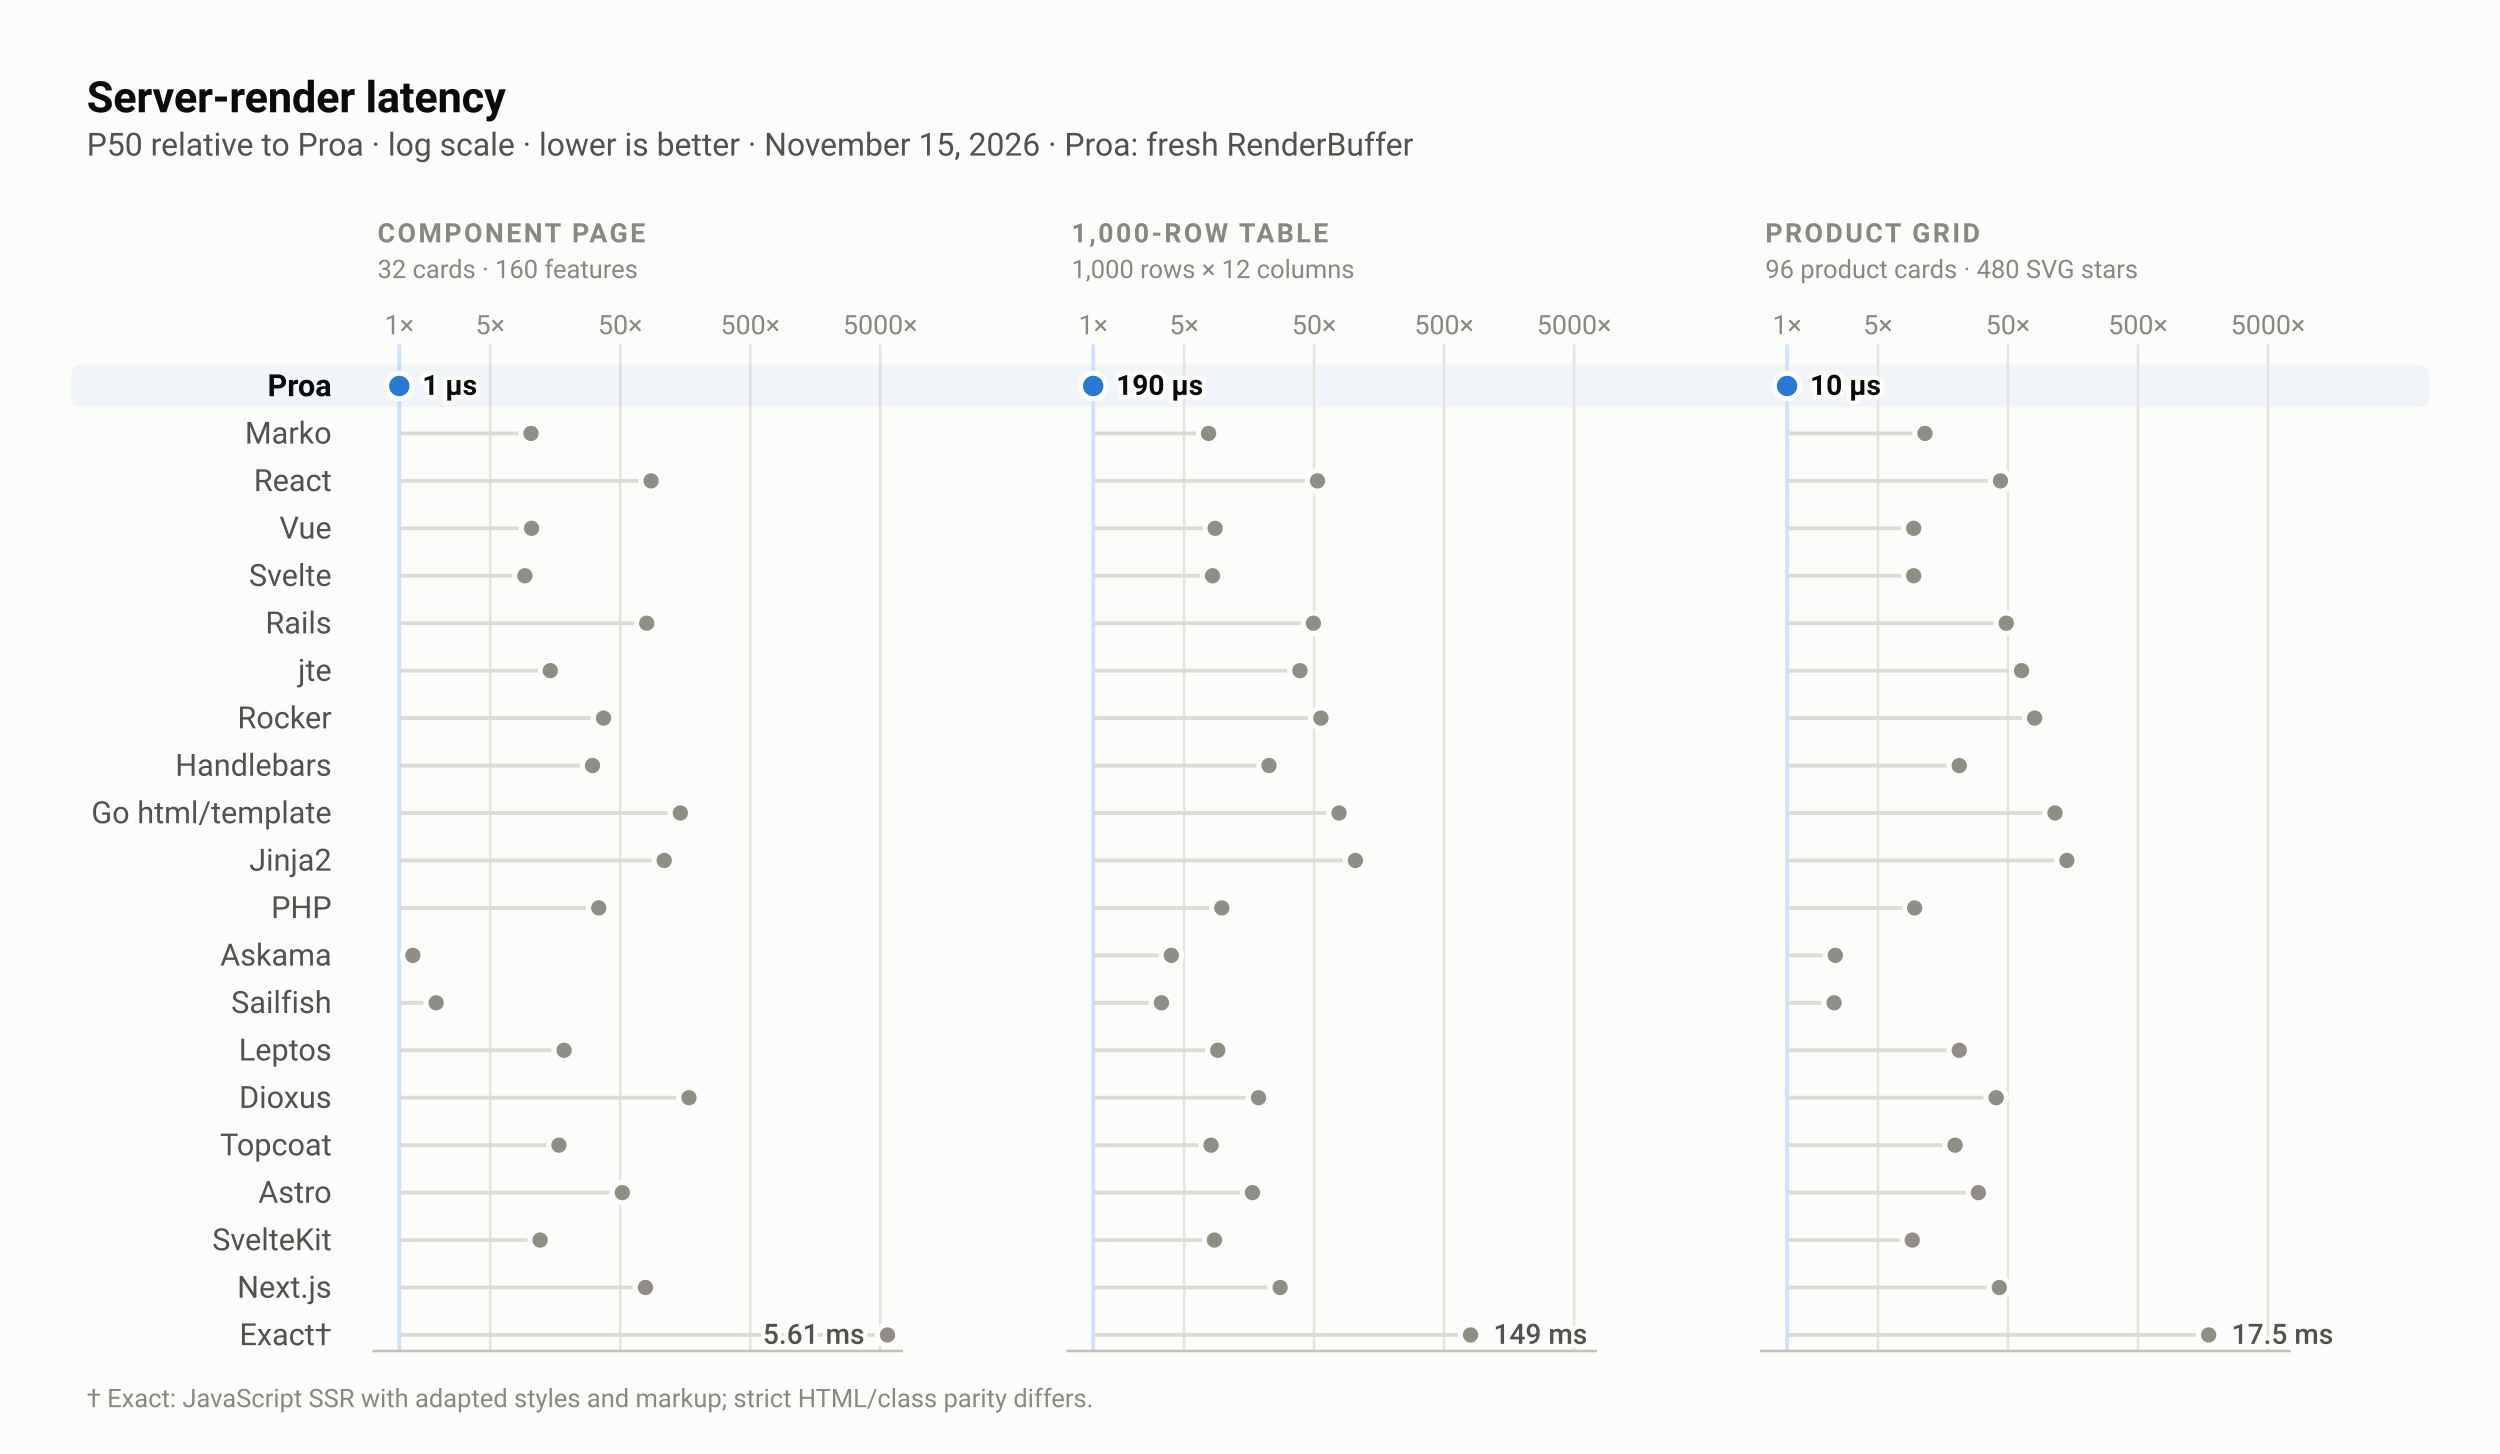
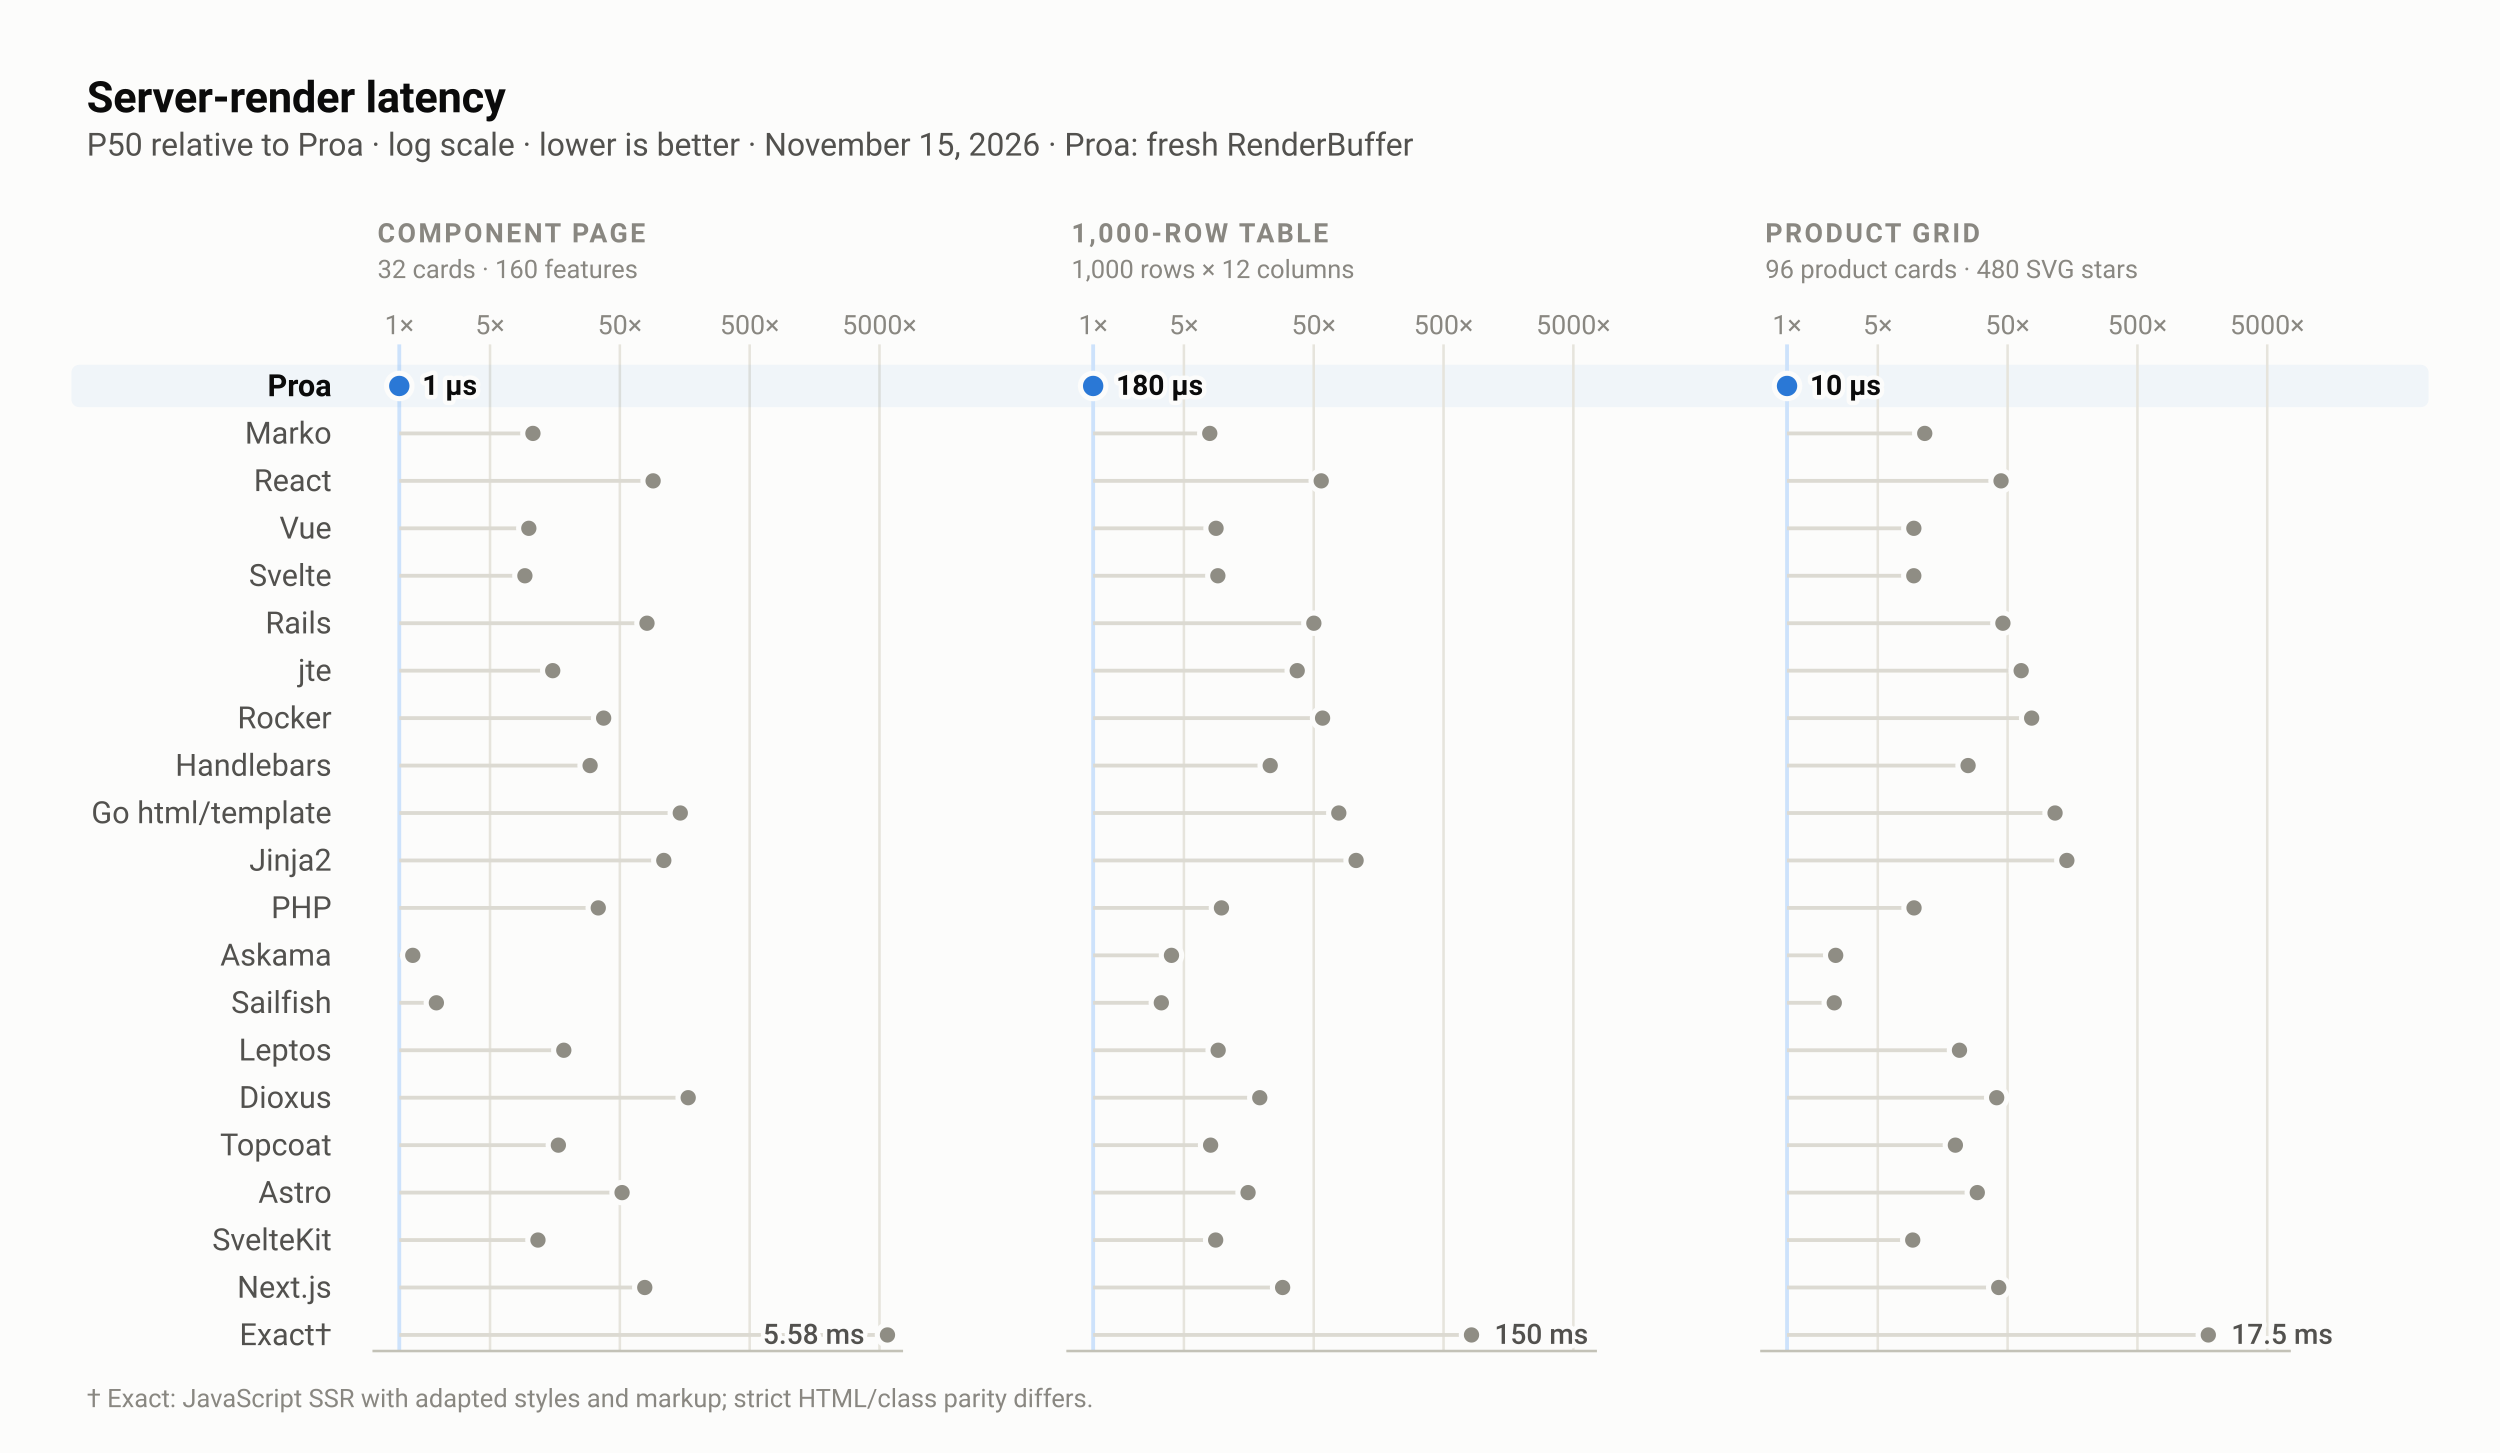
<svg xmlns="http://www.w3.org/2000/svg" width="980" height="569.6" viewBox="0 0 980 569.6" role="img" aria-labelledby="ttl dsc">
  <style>
  text { font-family: system-ui, -apple-system, "Segoe UI", Roboto, "Helvetica Neue", Arial, sans-serif; }
  .t   { font-size: 17px; font-weight: 600; fill: #0b0b0b; letter-spacing: -.005em; }
  .d   { font-size: 12.5px; font-weight: 400; fill: #52514e; }
  .eb  { font-size: 10.5px; font-weight: 600; fill: #898781; letter-spacing: .09em; }
  .cat { font-size: 12px; font-weight: 400; fill: #52514e; }
  .catb{ font-size: 12px; font-weight: 600; fill: #0b0b0b; }
  .lg  { font-size: 12px; font-weight: 400; fill: #52514e; }
  .tick{ font-size: 10.5px; font-weight: 400; fill: #898781; font-variant-numeric: tabular-nums; }
  .val { font-size: 11px; font-weight: 500; fill: #52514e; font-variant-numeric: tabular-nums;
         paint-order: stroke; stroke: #fcfcfb; stroke-width: 3.5px; stroke-linejoin: round; }
  .valb{ font-size: 11px; font-weight: 600; fill: #0b0b0b; font-variant-numeric: tabular-nums;
         paint-order: stroke; stroke: #fcfcfb; stroke-width: 3.5px; stroke-linejoin: round; }
  .valw{ font-size: 11px; font-weight: 600; fill: #fcfcfb; font-variant-numeric: tabular-nums; }
  .note{ font-size: 10px; font-weight: 400; fill: #898781; }
  .mono{ font-family: ui-monospace, SFMono-Regular, "SF Mono", Menlo, Consolas, monospace; }
  .end { text-anchor: end; }
  .mid { text-anchor: middle; }
</style>
  <rect width="980" height="569.6" fill="#fcfcfb" />
  <text x="34" y="44" class="t">Server-render latency</text>
  <text x="34" y="61" class="d">P50 relative to Proa · log scale · lower is better · November 15, 2026 · Proa: fresh RenderBuffer</text>
  <text x="148" y="95" class="eb">COMPONENT PAGE</text>
  <text x="148" y="109" class="note">32 cards · 160 features</text>
-   <path d="M156.54 135L156.54 529.6" stroke="#cde2fb" stroke-width="1.5" />
-   <text x="156.54" y="131" class="tick mid">1×</text>
-   <path d="M192.16 135L192.16 529.6" stroke="#e6e4dc" stroke-width="1" />
-   <text x="192.16" y="131" class="tick mid">5×</text>
-   <path d="M243.12 135L243.12 529.6" stroke="#e6e4dc" stroke-width="1" />
-   <text x="243.12" y="131" class="tick mid">50×</text>
-   <path d="M294.09 135L294.09 529.6" stroke="#e6e4dc" stroke-width="1" />
-   <text x="294.09" y="131" class="tick mid">500×</text>
-   <path d="M345.05 135L345.05 529.6" stroke="#e6e4dc" stroke-width="1" />
-   <text x="345.05" y="131" class="tick mid">5000×</text>
+   <path d="M156.52 135L156.52 529.6" stroke="#cde2fb" stroke-width="1.5" />
+   <text x="156.52" y="131" class="tick mid">1×</text>
+   <path d="M192.09 135L192.09 529.6" stroke="#e6e4dc" stroke-width="1" />
+   <text x="192.09" y="131" class="tick mid">5×</text>
+   <path d="M242.98 135L242.98 529.6" stroke="#e6e4dc" stroke-width="1" />
+   <text x="242.98" y="131" class="tick mid">50×</text>
+   <path d="M293.87 135L293.87 529.6" stroke="#e6e4dc" stroke-width="1" />
+   <text x="293.87" y="131" class="tick mid">500×</text>
+   <path d="M344.76 135L344.76 529.6" stroke="#e6e4dc" stroke-width="1" />
+   <text x="344.76" y="131" class="tick mid">5000×</text>
  <path d="M146 529.6L354 529.6" stroke="#c3c2b7" stroke-width="1" />
  <rect x="28" y="143" width="924" height="16.6" rx="3" fill="#2a78d6" opacity=".055" />
  <text x="130" y="155.3" class="catb end">Proa</text>
-   <circle cx="156.54" cy="151.3" r="5" fill="#2a78d6" stroke="#fcfcfb" stroke-width="2" />
+   <circle cx="156.52" cy="151.3" r="5" fill="#2a78d6" stroke="#fcfcfb" stroke-width="2" />
  <text x="130" y="173.9" class="cat end">Marko</text>
-   <path d="M156.54 169.9L208.15 169.9" stroke="#dcdad2" stroke-width="1.5" />
-   <circle cx="208.15" cy="169.9" r="4" fill="#8f8d84" stroke="#fcfcfb" stroke-width="2" />
+   <path d="M156.52 169.9L208.91 169.9" stroke="#dcdad2" stroke-width="1.5" />
+   <circle cx="208.91" cy="169.9" r="4" fill="#8f8d84" stroke="#fcfcfb" stroke-width="2" />
  <text x="130" y="192.5" class="cat end">React</text>
-   <path d="M156.54 188.5L255.23 188.5" stroke="#dcdad2" stroke-width="1.5" />
-   <circle cx="255.23" cy="188.5" r="4" fill="#8f8d84" stroke="#fcfcfb" stroke-width="2" />
+   <path d="M156.52 188.5L256.02 188.5" stroke="#dcdad2" stroke-width="1.5" />
+   <circle cx="256.02" cy="188.5" r="4" fill="#8f8d84" stroke="#fcfcfb" stroke-width="2" />
  <text x="130" y="211.1" class="cat end">Vue</text>
-   <path d="M156.54 207.1L208.37 207.1" stroke="#dcdad2" stroke-width="1.5" />
-   <circle cx="208.37" cy="207.1" r="4" fill="#8f8d84" stroke="#fcfcfb" stroke-width="2" />
+   <path d="M156.52 207.1L207.3 207.1" stroke="#dcdad2" stroke-width="1.5" />
+   <circle cx="207.3" cy="207.1" r="4" fill="#8f8d84" stroke="#fcfcfb" stroke-width="2" />
  <text x="130" y="229.7" class="cat end">Svelte</text>
-   <path d="M156.54 225.7L205.75 225.7" stroke="#dcdad2" stroke-width="1.5" />
-   <circle cx="205.75" cy="225.7" r="4" fill="#8f8d84" stroke="#fcfcfb" stroke-width="2" />
+   <path d="M156.52 225.7L205.76 225.7" stroke="#dcdad2" stroke-width="1.5" />
+   <circle cx="205.76" cy="225.7" r="4" fill="#8f8d84" stroke="#fcfcfb" stroke-width="2" />
  <text x="130" y="248.3" class="cat end">Rails</text>
-   <path d="M156.54 244.3L253.5 244.3" stroke="#dcdad2" stroke-width="1.5" />
-   <circle cx="253.5" cy="244.3" r="4" fill="#8f8d84" stroke="#fcfcfb" stroke-width="2" />
+   <path d="M156.52 244.3L253.62 244.3" stroke="#dcdad2" stroke-width="1.5" />
+   <circle cx="253.62" cy="244.3" r="4" fill="#8f8d84" stroke="#fcfcfb" stroke-width="2" />
  <text x="130" y="266.9" class="cat end">jte</text>
-   <path d="M156.54 262.9L215.72 262.9" stroke="#dcdad2" stroke-width="1.5" />
-   <circle cx="215.72" cy="262.9" r="4" fill="#8f8d84" stroke="#fcfcfb" stroke-width="2" />
+   <path d="M156.52 262.9L216.67 262.9" stroke="#dcdad2" stroke-width="1.5" />
+   <circle cx="216.67" cy="262.9" r="4" fill="#8f8d84" stroke="#fcfcfb" stroke-width="2" />
  <text x="130" y="285.5" class="cat end">Rocker</text>
-   <path d="M156.54 281.5L236.58 281.5" stroke="#dcdad2" stroke-width="1.5" />
-   <circle cx="236.58" cy="281.5" r="4" fill="#8f8d84" stroke="#fcfcfb" stroke-width="2" />
+   <path d="M156.52 281.5L236.63 281.5" stroke="#dcdad2" stroke-width="1.5" />
+   <circle cx="236.63" cy="281.5" r="4" fill="#8f8d84" stroke="#fcfcfb" stroke-width="2" />
  <text x="130" y="304.1" class="cat end">Handlebars</text>
-   <path d="M156.54 300.1L232.25 300.1" stroke="#dcdad2" stroke-width="1.5" />
-   <circle cx="232.25" cy="300.1" r="4" fill="#8f8d84" stroke="#fcfcfb" stroke-width="2" />
+   <path d="M156.52 300.1L231.32 300.1" stroke="#dcdad2" stroke-width="1.5" />
+   <circle cx="231.32" cy="300.1" r="4" fill="#8f8d84" stroke="#fcfcfb" stroke-width="2" />
  <text x="130" y="322.7" class="cat end">Go html/template</text>
-   <path d="M156.54 318.7L266.69 318.7" stroke="#dcdad2" stroke-width="1.5" />
-   <circle cx="266.69" cy="318.7" r="4" fill="#8f8d84" stroke="#fcfcfb" stroke-width="2" />
+   <path d="M156.52 318.7L266.67 318.7" stroke="#dcdad2" stroke-width="1.5" />
+   <circle cx="266.67" cy="318.7" r="4" fill="#8f8d84" stroke="#fcfcfb" stroke-width="2" />
  <text x="130" y="341.3" class="cat end">Jinja2</text>
-   <path d="M156.54 337.3L260.37 337.3" stroke="#dcdad2" stroke-width="1.5" />
-   <circle cx="260.37" cy="337.3" r="4" fill="#8f8d84" stroke="#fcfcfb" stroke-width="2" />
+   <path d="M156.52 337.3L260.21 337.3" stroke="#dcdad2" stroke-width="1.5" />
+   <circle cx="260.21" cy="337.3" r="4" fill="#8f8d84" stroke="#fcfcfb" stroke-width="2" />
  <text x="130" y="359.9" class="cat end">PHP</text>
-   <path d="M156.54 355.9L234.72 355.9" stroke="#dcdad2" stroke-width="1.5" />
-   <circle cx="234.72" cy="355.9" r="4" fill="#8f8d84" stroke="#fcfcfb" stroke-width="2" />
+   <path d="M156.52 355.9L234.52 355.9" stroke="#dcdad2" stroke-width="1.5" />
+   <circle cx="234.52" cy="355.9" r="4" fill="#8f8d84" stroke="#fcfcfb" stroke-width="2" />
  <text x="130" y="378.5" class="cat end">Askama</text>
-   <path d="M156.54 374.5L161.83 374.5" stroke="#dcdad2" stroke-width="1.5" />
-   <circle cx="161.83" cy="374.5" r="4" fill="#8f8d84" stroke="#fcfcfb" stroke-width="2" />
+   <path d="M156.52 374.5L161.81 374.5" stroke="#dcdad2" stroke-width="1.5" />
+   <circle cx="161.81" cy="374.5" r="4" fill="#8f8d84" stroke="#fcfcfb" stroke-width="2" />
  <text x="130" y="397.1" class="cat end">Sailfish</text>
-   <path d="M156.54 393.1L170.97 393.1" stroke="#dcdad2" stroke-width="1.5" />
-   <circle cx="170.97" cy="393.1" r="4" fill="#8f8d84" stroke="#fcfcfb" stroke-width="2" />
+   <path d="M156.52 393.1L171.06 393.1" stroke="#dcdad2" stroke-width="1.5" />
+   <circle cx="171.06" cy="393.1" r="4" fill="#8f8d84" stroke="#fcfcfb" stroke-width="2" />
  <text x="130" y="415.7" class="cat end">Leptos</text>
-   <path d="M156.54 411.7L221.12 411.7" stroke="#dcdad2" stroke-width="1.5" />
-   <circle cx="221.12" cy="411.7" r="4" fill="#8f8d84" stroke="#fcfcfb" stroke-width="2" />
+   <path d="M156.52 411.7L221.01 411.7" stroke="#dcdad2" stroke-width="1.5" />
+   <circle cx="221.01" cy="411.7" r="4" fill="#8f8d84" stroke="#fcfcfb" stroke-width="2" />
  <text x="130" y="434.3" class="cat end">Dioxus</text>
-   <path d="M156.54 430.3L270.08 430.3" stroke="#dcdad2" stroke-width="1.5" />
-   <circle cx="270.08" cy="430.3" r="4" fill="#8f8d84" stroke="#fcfcfb" stroke-width="2" />
+   <path d="M156.52 430.3L269.77 430.3" stroke="#dcdad2" stroke-width="1.5" />
+   <circle cx="269.77" cy="430.3" r="4" fill="#8f8d84" stroke="#fcfcfb" stroke-width="2" />
  <text x="130" y="452.9" class="cat end">Topcoat</text>
-   <path d="M156.54 448.9L219.11 448.9" stroke="#dcdad2" stroke-width="1.5" />
-   <circle cx="219.11" cy="448.9" r="4" fill="#8f8d84" stroke="#fcfcfb" stroke-width="2" />
+   <path d="M156.52 448.9L218.88 448.9" stroke="#dcdad2" stroke-width="1.5" />
+   <circle cx="218.88" cy="448.9" r="4" fill="#8f8d84" stroke="#fcfcfb" stroke-width="2" />
  <text x="130" y="471.5" class="cat end">Astro</text>
-   <path d="M156.54 467.5L243.95 467.5" stroke="#dcdad2" stroke-width="1.5" />
-   <circle cx="243.95" cy="467.5" r="4" fill="#8f8d84" stroke="#fcfcfb" stroke-width="2" />
+   <path d="M156.52 467.5L243.85 467.5" stroke="#dcdad2" stroke-width="1.5" />
+   <circle cx="243.85" cy="467.5" r="4" fill="#8f8d84" stroke="#fcfcfb" stroke-width="2" />
  <text x="130" y="490.1" class="cat end">SvelteKit</text>
-   <path d="M156.54 486.1L211.72 486.1" stroke="#dcdad2" stroke-width="1.5" />
-   <circle cx="211.72" cy="486.1" r="4" fill="#8f8d84" stroke="#fcfcfb" stroke-width="2" />
+   <path d="M156.52 486.1L210.88 486.1" stroke="#dcdad2" stroke-width="1.5" />
+   <circle cx="210.88" cy="486.1" r="4" fill="#8f8d84" stroke="#fcfcfb" stroke-width="2" />
  <text x="130" y="508.7" class="cat end">Next.js</text>
-   <path d="M156.54 504.7L253.02 504.7" stroke="#dcdad2" stroke-width="1.5" />
-   <circle cx="253.02" cy="504.7" r="4" fill="#8f8d84" stroke="#fcfcfb" stroke-width="2" />
+   <path d="M156.52 504.7L252.75 504.7" stroke="#dcdad2" stroke-width="1.5" />
+   <circle cx="252.75" cy="504.7" r="4" fill="#8f8d84" stroke="#fcfcfb" stroke-width="2" />
  <text x="130" y="527.3" class="cat end">Exact†</text>
-   <path d="M156.54 523.3L347.89 523.3" stroke="#dcdad2" stroke-width="1.5" />
+   <path d="M156.52 523.3L347.89 523.3" stroke="#dcdad2" stroke-width="1.5" />
  <circle cx="347.89" cy="523.3" r="4" fill="#8f8d84" stroke="#fcfcfb" stroke-width="2" />
-   <text x="165.54" y="154.8" class="valb">1 µs</text>
-   <text x="338.89" y="526.8" class="val end">5.61 ms</text>
+   <text x="165.52" y="154.8" class="valb">1 µs</text>
+   <text x="338.89" y="526.8" class="val end">5.58 ms</text>
  <text x="420" y="95" class="eb">1,000-ROW TABLE</text>
  <text x="420" y="109" class="note">1,000 rows × 12 columns</text>
-   <path d="M428.54 135L428.54 529.6" stroke="#cde2fb" stroke-width="1.5" />
-   <text x="428.54" y="131" class="tick mid">1×</text>
-   <path d="M464.16 135L464.16 529.6" stroke="#e6e4dc" stroke-width="1" />
-   <text x="464.16" y="131" class="tick mid">5×</text>
-   <path d="M515.12 135L515.12 529.6" stroke="#e6e4dc" stroke-width="1" />
-   <text x="515.12" y="131" class="tick mid">50×</text>
-   <path d="M566.09 135L566.09 529.6" stroke="#e6e4dc" stroke-width="1" />
-   <text x="566.09" y="131" class="tick mid">500×</text>
-   <path d="M617.05 135L617.05 529.6" stroke="#e6e4dc" stroke-width="1" />
-   <text x="617.05" y="131" class="tick mid">5000×</text>
+   <path d="M428.52 135L428.52 529.6" stroke="#cde2fb" stroke-width="1.5" />
+   <text x="428.52" y="131" class="tick mid">1×</text>
+   <path d="M464.09 135L464.09 529.6" stroke="#e6e4dc" stroke-width="1" />
+   <text x="464.09" y="131" class="tick mid">5×</text>
+   <path d="M514.98 135L514.98 529.6" stroke="#e6e4dc" stroke-width="1" />
+   <text x="514.98" y="131" class="tick mid">50×</text>
+   <path d="M565.87 135L565.87 529.6" stroke="#e6e4dc" stroke-width="1" />
+   <text x="565.87" y="131" class="tick mid">500×</text>
+   <path d="M616.76 135L616.76 529.6" stroke="#e6e4dc" stroke-width="1" />
+   <text x="616.76" y="131" class="tick mid">5000×</text>
  <path d="M418 529.6L626 529.6" stroke="#c3c2b7" stroke-width="1" />
-   <circle cx="428.54" cy="151.3" r="5" fill="#2a78d6" stroke="#fcfcfb" stroke-width="2" />
-   <path d="M428.54 169.9L473.77 169.9" stroke="#dcdad2" stroke-width="1.5" />
-   <circle cx="473.77" cy="169.9" r="4" fill="#8f8d84" stroke="#fcfcfb" stroke-width="2" />
-   <path d="M428.54 188.5L516.45 188.5" stroke="#dcdad2" stroke-width="1.5" />
-   <circle cx="516.45" cy="188.5" r="4" fill="#8f8d84" stroke="#fcfcfb" stroke-width="2" />
-   <path d="M428.54 207.1L476.34 207.1" stroke="#dcdad2" stroke-width="1.5" />
-   <circle cx="476.34" cy="207.1" r="4" fill="#8f8d84" stroke="#fcfcfb" stroke-width="2" />
-   <path d="M428.54 225.7L475.32 225.7" stroke="#dcdad2" stroke-width="1.5" />
-   <circle cx="475.32" cy="225.7" r="4" fill="#8f8d84" stroke="#fcfcfb" stroke-width="2" />
-   <path d="M428.54 244.3L514.85 244.3" stroke="#dcdad2" stroke-width="1.5" />
-   <circle cx="514.85" cy="244.3" r="4" fill="#8f8d84" stroke="#fcfcfb" stroke-width="2" />
-   <path d="M428.54 262.9L509.57 262.9" stroke="#dcdad2" stroke-width="1.5" />
-   <circle cx="509.57" cy="262.9" r="4" fill="#8f8d84" stroke="#fcfcfb" stroke-width="2" />
-   <path d="M428.54 281.5L517.79 281.5" stroke="#dcdad2" stroke-width="1.5" />
-   <circle cx="517.79" cy="281.5" r="4" fill="#8f8d84" stroke="#fcfcfb" stroke-width="2" />
-   <path d="M428.54 300.1L497.45 300.1" stroke="#dcdad2" stroke-width="1.5" />
-   <circle cx="497.45" cy="300.1" r="4" fill="#8f8d84" stroke="#fcfcfb" stroke-width="2" />
-   <path d="M428.54 318.7L524.91 318.7" stroke="#dcdad2" stroke-width="1.5" />
-   <circle cx="524.91" cy="318.7" r="4" fill="#8f8d84" stroke="#fcfcfb" stroke-width="2" />
-   <path d="M428.54 337.3L531.33 337.3" stroke="#dcdad2" stroke-width="1.5" />
-   <circle cx="531.33" cy="337.3" r="4" fill="#8f8d84" stroke="#fcfcfb" stroke-width="2" />
-   <path d="M428.54 355.9L478.96 355.9" stroke="#dcdad2" stroke-width="1.5" />
-   <circle cx="478.96" cy="355.9" r="4" fill="#8f8d84" stroke="#fcfcfb" stroke-width="2" />
-   <path d="M428.54 374.5L459.16 374.5" stroke="#dcdad2" stroke-width="1.5" />
-   <circle cx="459.16" cy="374.5" r="4" fill="#8f8d84" stroke="#fcfcfb" stroke-width="2" />
-   <path d="M428.54 393.1L455.29 393.1" stroke="#dcdad2" stroke-width="1.5" />
-   <circle cx="455.29" cy="393.1" r="4" fill="#8f8d84" stroke="#fcfcfb" stroke-width="2" />
-   <path d="M428.54 411.7L477.36 411.7" stroke="#dcdad2" stroke-width="1.5" />
-   <circle cx="477.36" cy="411.7" r="4" fill="#8f8d84" stroke="#fcfcfb" stroke-width="2" />
-   <path d="M428.54 430.3L493.35 430.3" stroke="#dcdad2" stroke-width="1.5" />
-   <circle cx="493.35" cy="430.3" r="4" fill="#8f8d84" stroke="#fcfcfb" stroke-width="2" />
-   <path d="M428.54 448.9L474.73 448.9" stroke="#dcdad2" stroke-width="1.5" />
-   <circle cx="474.73" cy="448.9" r="4" fill="#8f8d84" stroke="#fcfcfb" stroke-width="2" />
-   <path d="M428.54 467.5L490.98 467.5" stroke="#dcdad2" stroke-width="1.5" />
-   <circle cx="490.98" cy="467.5" r="4" fill="#8f8d84" stroke="#fcfcfb" stroke-width="2" />
-   <path d="M428.54 486.1L476.06 486.1" stroke="#dcdad2" stroke-width="1.5" />
-   <circle cx="476.06" cy="486.1" r="4" fill="#8f8d84" stroke="#fcfcfb" stroke-width="2" />
-   <path d="M428.54 504.7L501.81 504.7" stroke="#dcdad2" stroke-width="1.5" />
-   <circle cx="501.81" cy="504.7" r="4" fill="#8f8d84" stroke="#fcfcfb" stroke-width="2" />
-   <path d="M428.54 523.3L576.46 523.3" stroke="#dcdad2" stroke-width="1.5" />
-   <circle cx="576.46" cy="523.3" r="4" fill="#8f8d84" stroke="#fcfcfb" stroke-width="2" />
-   <text x="437.54" y="154.8" class="valb">190 µs</text>
-   <text x="585.46" y="526.8" class="val">149 ms</text>
+   <circle cx="428.52" cy="151.3" r="5" fill="#2a78d6" stroke="#fcfcfb" stroke-width="2" />
+   <path d="M428.52 169.9L474.23 169.9" stroke="#dcdad2" stroke-width="1.5" />
+   <circle cx="474.23" cy="169.9" r="4" fill="#8f8d84" stroke="#fcfcfb" stroke-width="2" />
+   <path d="M428.52 188.5L517.92 188.5" stroke="#dcdad2" stroke-width="1.5" />
+   <circle cx="517.92" cy="188.5" r="4" fill="#8f8d84" stroke="#fcfcfb" stroke-width="2" />
+   <path d="M428.52 207.1L476.69 207.1" stroke="#dcdad2" stroke-width="1.5" />
+   <circle cx="476.69" cy="207.1" r="4" fill="#8f8d84" stroke="#fcfcfb" stroke-width="2" />
+   <path d="M428.52 225.7L477.4 225.7" stroke="#dcdad2" stroke-width="1.5" />
+   <circle cx="477.4" cy="225.7" r="4" fill="#8f8d84" stroke="#fcfcfb" stroke-width="2" />
+   <path d="M428.52 244.3L515.03 244.3" stroke="#dcdad2" stroke-width="1.5" />
+   <circle cx="515.03" cy="244.3" r="4" fill="#8f8d84" stroke="#fcfcfb" stroke-width="2" />
+   <path d="M428.52 262.9L508.51 262.9" stroke="#dcdad2" stroke-width="1.5" />
+   <circle cx="508.51" cy="262.9" r="4" fill="#8f8d84" stroke="#fcfcfb" stroke-width="2" />
+   <path d="M428.52 281.5L518.45 281.5" stroke="#dcdad2" stroke-width="1.5" />
+   <circle cx="518.45" cy="281.5" r="4" fill="#8f8d84" stroke="#fcfcfb" stroke-width="2" />
+   <path d="M428.52 300.1L497.92 300.1" stroke="#dcdad2" stroke-width="1.5" />
+   <circle cx="497.92" cy="300.1" r="4" fill="#8f8d84" stroke="#fcfcfb" stroke-width="2" />
+   <path d="M428.52 318.7L524.81 318.7" stroke="#dcdad2" stroke-width="1.5" />
+   <circle cx="524.81" cy="318.7" r="4" fill="#8f8d84" stroke="#fcfcfb" stroke-width="2" />
+   <path d="M428.52 337.3L531.59 337.3" stroke="#dcdad2" stroke-width="1.5" />
+   <circle cx="531.59" cy="337.3" r="4" fill="#8f8d84" stroke="#fcfcfb" stroke-width="2" />
+   <path d="M428.52 355.9L478.81 355.9" stroke="#dcdad2" stroke-width="1.5" />
+   <circle cx="478.81" cy="355.9" r="4" fill="#8f8d84" stroke="#fcfcfb" stroke-width="2" />
+   <path d="M428.52 374.5L459.22 374.5" stroke="#dcdad2" stroke-width="1.5" />
+   <circle cx="459.22" cy="374.5" r="4" fill="#8f8d84" stroke="#fcfcfb" stroke-width="2" />
+   <path d="M428.52 393.1L455.24 393.1" stroke="#dcdad2" stroke-width="1.5" />
+   <circle cx="455.24" cy="393.1" r="4" fill="#8f8d84" stroke="#fcfcfb" stroke-width="2" />
+   <path d="M428.52 411.7L477.52 411.7" stroke="#dcdad2" stroke-width="1.5" />
+   <circle cx="477.52" cy="411.7" r="4" fill="#8f8d84" stroke="#fcfcfb" stroke-width="2" />
+   <path d="M428.52 430.3L493.83 430.3" stroke="#dcdad2" stroke-width="1.5" />
+   <circle cx="493.83" cy="430.3" r="4" fill="#8f8d84" stroke="#fcfcfb" stroke-width="2" />
+   <path d="M428.52 448.9L474.56 448.9" stroke="#dcdad2" stroke-width="1.5" />
+   <circle cx="474.56" cy="448.9" r="4" fill="#8f8d84" stroke="#fcfcfb" stroke-width="2" />
+   <path d="M428.52 467.5L489.24 467.5" stroke="#dcdad2" stroke-width="1.5" />
+   <circle cx="489.24" cy="467.5" r="4" fill="#8f8d84" stroke="#fcfcfb" stroke-width="2" />
+   <path d="M428.52 486.1L476.54 486.1" stroke="#dcdad2" stroke-width="1.5" />
+   <circle cx="476.54" cy="486.1" r="4" fill="#8f8d84" stroke="#fcfcfb" stroke-width="2" />
+   <path d="M428.52 504.7L502.79 504.7" stroke="#dcdad2" stroke-width="1.5" />
+   <circle cx="502.79" cy="504.7" r="4" fill="#8f8d84" stroke="#fcfcfb" stroke-width="2" />
+   <path d="M428.52 523.3L576.83 523.3" stroke="#dcdad2" stroke-width="1.5" />
+   <circle cx="576.83" cy="523.3" r="4" fill="#8f8d84" stroke="#fcfcfb" stroke-width="2" />
+   <text x="437.52" y="154.8" class="valb">180 µs</text>
+   <text x="585.83" y="526.8" class="val">150 ms</text>
  <text x="692" y="95" class="eb">PRODUCT GRID</text>
  <text x="692" y="109" class="note">96 product cards · 480 SVG stars</text>
-   <path d="M700.54 135L700.54 529.6" stroke="#cde2fb" stroke-width="1.5" />
-   <text x="700.54" y="131" class="tick mid">1×</text>
-   <path d="M736.16 135L736.16 529.6" stroke="#e6e4dc" stroke-width="1" />
-   <text x="736.16" y="131" class="tick mid">5×</text>
-   <path d="M787.12 135L787.12 529.6" stroke="#e6e4dc" stroke-width="1" />
-   <text x="787.12" y="131" class="tick mid">50×</text>
-   <path d="M838.09 135L838.09 529.6" stroke="#e6e4dc" stroke-width="1" />
-   <text x="838.09" y="131" class="tick mid">500×</text>
-   <path d="M889.05 135L889.05 529.6" stroke="#e6e4dc" stroke-width="1" />
-   <text x="889.05" y="131" class="tick mid">5000×</text>
+   <path d="M700.52 135L700.52 529.6" stroke="#cde2fb" stroke-width="1.5" />
+   <text x="700.52" y="131" class="tick mid">1×</text>
+   <path d="M736.09 135L736.09 529.6" stroke="#e6e4dc" stroke-width="1" />
+   <text x="736.09" y="131" class="tick mid">5×</text>
+   <path d="M786.98 135L786.98 529.6" stroke="#e6e4dc" stroke-width="1" />
+   <text x="786.98" y="131" class="tick mid">50×</text>
+   <path d="M837.87 135L837.87 529.6" stroke="#e6e4dc" stroke-width="1" />
+   <text x="837.87" y="131" class="tick mid">500×</text>
+   <path d="M888.76 135L888.76 529.6" stroke="#e6e4dc" stroke-width="1" />
+   <text x="888.76" y="131" class="tick mid">5000×</text>
  <path d="M690 529.6L898 529.6" stroke="#c3c2b7" stroke-width="1" />
-   <circle cx="700.54" cy="151.3" r="5" fill="#2a78d6" stroke="#fcfcfb" stroke-width="2" />
-   <path d="M700.54 169.9L754.59 169.9" stroke="#dcdad2" stroke-width="1.5" />
-   <circle cx="754.59" cy="169.9" r="4" fill="#8f8d84" stroke="#fcfcfb" stroke-width="2" />
-   <path d="M700.54 188.5L784.19 188.5" stroke="#dcdad2" stroke-width="1.5" />
-   <circle cx="784.19" cy="188.5" r="4" fill="#8f8d84" stroke="#fcfcfb" stroke-width="2" />
-   <path d="M700.54 207.1L750.18 207.1" stroke="#dcdad2" stroke-width="1.5" />
-   <circle cx="750.18" cy="207.1" r="4" fill="#8f8d84" stroke="#fcfcfb" stroke-width="2" />
-   <path d="M700.54 225.7L750.18 225.7" stroke="#dcdad2" stroke-width="1.5" />
-   <circle cx="750.18" cy="225.7" r="4" fill="#8f8d84" stroke="#fcfcfb" stroke-width="2" />
-   <path d="M700.54 244.3L786.45 244.3" stroke="#dcdad2" stroke-width="1.5" />
-   <circle cx="786.45" cy="244.3" r="4" fill="#8f8d84" stroke="#fcfcfb" stroke-width="2" />
-   <path d="M700.54 262.9L792.45 262.9" stroke="#dcdad2" stroke-width="1.5" />
-   <circle cx="792.45" cy="262.9" r="4" fill="#8f8d84" stroke="#fcfcfb" stroke-width="2" />
-   <path d="M700.54 281.5L797.58 281.5" stroke="#dcdad2" stroke-width="1.5" />
-   <circle cx="797.58" cy="281.5" r="4" fill="#8f8d84" stroke="#fcfcfb" stroke-width="2" />
-   <path d="M700.54 300.1L768.03 300.1" stroke="#dcdad2" stroke-width="1.5" />
-   <circle cx="768.03" cy="300.1" r="4" fill="#8f8d84" stroke="#fcfcfb" stroke-width="2" />
-   <path d="M700.54 318.7L805.56 318.7" stroke="#dcdad2" stroke-width="1.5" />
-   <circle cx="805.56" cy="318.7" r="4" fill="#8f8d84" stroke="#fcfcfb" stroke-width="2" />
-   <path d="M700.54 337.3L810.22 337.3" stroke="#dcdad2" stroke-width="1.5" />
-   <circle cx="810.22" cy="337.3" r="4" fill="#8f8d84" stroke="#fcfcfb" stroke-width="2" />
-   <path d="M700.54 355.9L750.53 355.9" stroke="#dcdad2" stroke-width="1.5" />
-   <circle cx="750.53" cy="355.9" r="4" fill="#8f8d84" stroke="#fcfcfb" stroke-width="2" />
-   <path d="M700.54 374.5L719.45 374.5" stroke="#dcdad2" stroke-width="1.5" />
-   <circle cx="719.45" cy="374.5" r="4" fill="#8f8d84" stroke="#fcfcfb" stroke-width="2" />
-   <path d="M700.54 393.1L718.97 393.1" stroke="#dcdad2" stroke-width="1.5" />
-   <circle cx="718.97" cy="393.1" r="4" fill="#8f8d84" stroke="#fcfcfb" stroke-width="2" />
-   <path d="M700.54 411.7L768.03 411.7" stroke="#dcdad2" stroke-width="1.5" />
-   <circle cx="768.03" cy="411.7" r="4" fill="#8f8d84" stroke="#fcfcfb" stroke-width="2" />
-   <path d="M700.54 430.3L782.51 430.3" stroke="#dcdad2" stroke-width="1.5" />
-   <circle cx="782.51" cy="430.3" r="4" fill="#8f8d84" stroke="#fcfcfb" stroke-width="2" />
-   <path d="M700.54 448.9L766.39 448.9" stroke="#dcdad2" stroke-width="1.5" />
-   <circle cx="766.39" cy="448.9" r="4" fill="#8f8d84" stroke="#fcfcfb" stroke-width="2" />
-   <path d="M700.54 467.5L775.52 467.5" stroke="#dcdad2" stroke-width="1.5" />
-   <circle cx="775.52" cy="467.5" r="4" fill="#8f8d84" stroke="#fcfcfb" stroke-width="2" />
-   <path d="M700.54 486.1L749.61 486.1" stroke="#dcdad2" stroke-width="1.5" />
-   <circle cx="749.61" cy="486.1" r="4" fill="#8f8d84" stroke="#fcfcfb" stroke-width="2" />
-   <path d="M700.54 504.7L783.73 504.7" stroke="#dcdad2" stroke-width="1.5" />
-   <circle cx="783.73" cy="504.7" r="4" fill="#8f8d84" stroke="#fcfcfb" stroke-width="2" />
-   <path d="M700.54 523.3L865.81 523.3" stroke="#dcdad2" stroke-width="1.5" />
-   <circle cx="865.81" cy="523.3" r="4" fill="#8f8d84" stroke="#fcfcfb" stroke-width="2" />
-   <text x="709.54" y="154.8" class="valb">10 µs</text>
-   <text x="874.81" y="526.8" class="val">17.5 ms</text>
+   <circle cx="700.52" cy="151.3" r="5" fill="#2a78d6" stroke="#fcfcfb" stroke-width="2" />
+   <path d="M700.52 169.9L754.5 169.9" stroke="#dcdad2" stroke-width="1.5" />
+   <circle cx="754.5" cy="169.9" r="4" fill="#8f8d84" stroke="#fcfcfb" stroke-width="2" />
+   <path d="M700.52 188.5L784.41 188.5" stroke="#dcdad2" stroke-width="1.5" />
+   <circle cx="784.41" cy="188.5" r="4" fill="#8f8d84" stroke="#fcfcfb" stroke-width="2" />
+   <path d="M700.52 207.1L750.23 207.1" stroke="#dcdad2" stroke-width="1.5" />
+   <circle cx="750.23" cy="207.1" r="4" fill="#8f8d84" stroke="#fcfcfb" stroke-width="2" />
+   <path d="M700.52 225.7L750.21 225.7" stroke="#dcdad2" stroke-width="1.5" />
+   <circle cx="750.21" cy="225.7" r="4" fill="#8f8d84" stroke="#fcfcfb" stroke-width="2" />
+   <path d="M700.52 244.3L785.14 244.3" stroke="#dcdad2" stroke-width="1.5" />
+   <circle cx="785.14" cy="244.3" r="4" fill="#8f8d84" stroke="#fcfcfb" stroke-width="2" />
+   <path d="M700.52 262.9L792.3 262.9" stroke="#dcdad2" stroke-width="1.5" />
+   <circle cx="792.3" cy="262.9" r="4" fill="#8f8d84" stroke="#fcfcfb" stroke-width="2" />
+   <path d="M700.52 281.5L796.41 281.5" stroke="#dcdad2" stroke-width="1.5" />
+   <circle cx="796.41" cy="281.5" r="4" fill="#8f8d84" stroke="#fcfcfb" stroke-width="2" />
+   <path d="M700.52 300.1L771.49 300.1" stroke="#dcdad2" stroke-width="1.5" />
+   <circle cx="771.49" cy="300.1" r="4" fill="#8f8d84" stroke="#fcfcfb" stroke-width="2" />
+   <path d="M700.52 318.7L805.58 318.7" stroke="#dcdad2" stroke-width="1.5" />
+   <circle cx="805.58" cy="318.7" r="4" fill="#8f8d84" stroke="#fcfcfb" stroke-width="2" />
+   <path d="M700.52 337.3L810.21 337.3" stroke="#dcdad2" stroke-width="1.5" />
+   <circle cx="810.21" cy="337.3" r="4" fill="#8f8d84" stroke="#fcfcfb" stroke-width="2" />
+   <path d="M700.52 355.9L750.3 355.9" stroke="#dcdad2" stroke-width="1.5" />
+   <circle cx="750.3" cy="355.9" r="4" fill="#8f8d84" stroke="#fcfcfb" stroke-width="2" />
+   <path d="M700.52 374.5L719.59 374.5" stroke="#dcdad2" stroke-width="1.5" />
+   <circle cx="719.59" cy="374.5" r="4" fill="#8f8d84" stroke="#fcfcfb" stroke-width="2" />
+   <path d="M700.52 393.1L719.03 393.1" stroke="#dcdad2" stroke-width="1.5" />
+   <circle cx="719.03" cy="393.1" r="4" fill="#8f8d84" stroke="#fcfcfb" stroke-width="2" />
+   <path d="M700.52 411.7L768.12 411.7" stroke="#dcdad2" stroke-width="1.5" />
+   <circle cx="768.12" cy="411.7" r="4" fill="#8f8d84" stroke="#fcfcfb" stroke-width="2" />
+   <path d="M700.52 430.3L782.7 430.3" stroke="#dcdad2" stroke-width="1.5" />
+   <circle cx="782.7" cy="430.3" r="4" fill="#8f8d84" stroke="#fcfcfb" stroke-width="2" />
+   <path d="M700.52 448.9L766.51 448.9" stroke="#dcdad2" stroke-width="1.5" />
+   <circle cx="766.51" cy="448.9" r="4" fill="#8f8d84" stroke="#fcfcfb" stroke-width="2" />
+   <path d="M700.52 467.5L775.1 467.5" stroke="#dcdad2" stroke-width="1.5" />
+   <circle cx="775.1" cy="467.5" r="4" fill="#8f8d84" stroke="#fcfcfb" stroke-width="2" />
+   <path d="M700.52 486.1L749.79 486.1" stroke="#dcdad2" stroke-width="1.5" />
+   <circle cx="749.79" cy="486.1" r="4" fill="#8f8d84" stroke="#fcfcfb" stroke-width="2" />
+   <path d="M700.52 504.7L783.5 504.7" stroke="#dcdad2" stroke-width="1.5" />
+   <circle cx="783.5" cy="504.7" r="4" fill="#8f8d84" stroke="#fcfcfb" stroke-width="2" />
+   <path d="M700.52 523.3L865.66 523.3" stroke="#dcdad2" stroke-width="1.5" />
+   <circle cx="865.66" cy="523.3" r="4" fill="#8f8d84" stroke="#fcfcfb" stroke-width="2" />
+   <text x="709.52" y="154.8" class="valb">10 µs</text>
+   <text x="874.66" y="526.8" class="val">17.5 ms</text>
  <text x="34" y="551.6" class="note">† Exact: JavaScript SSR with adapted styles and markup; strict HTML/class parity differs.</text>
</svg>
